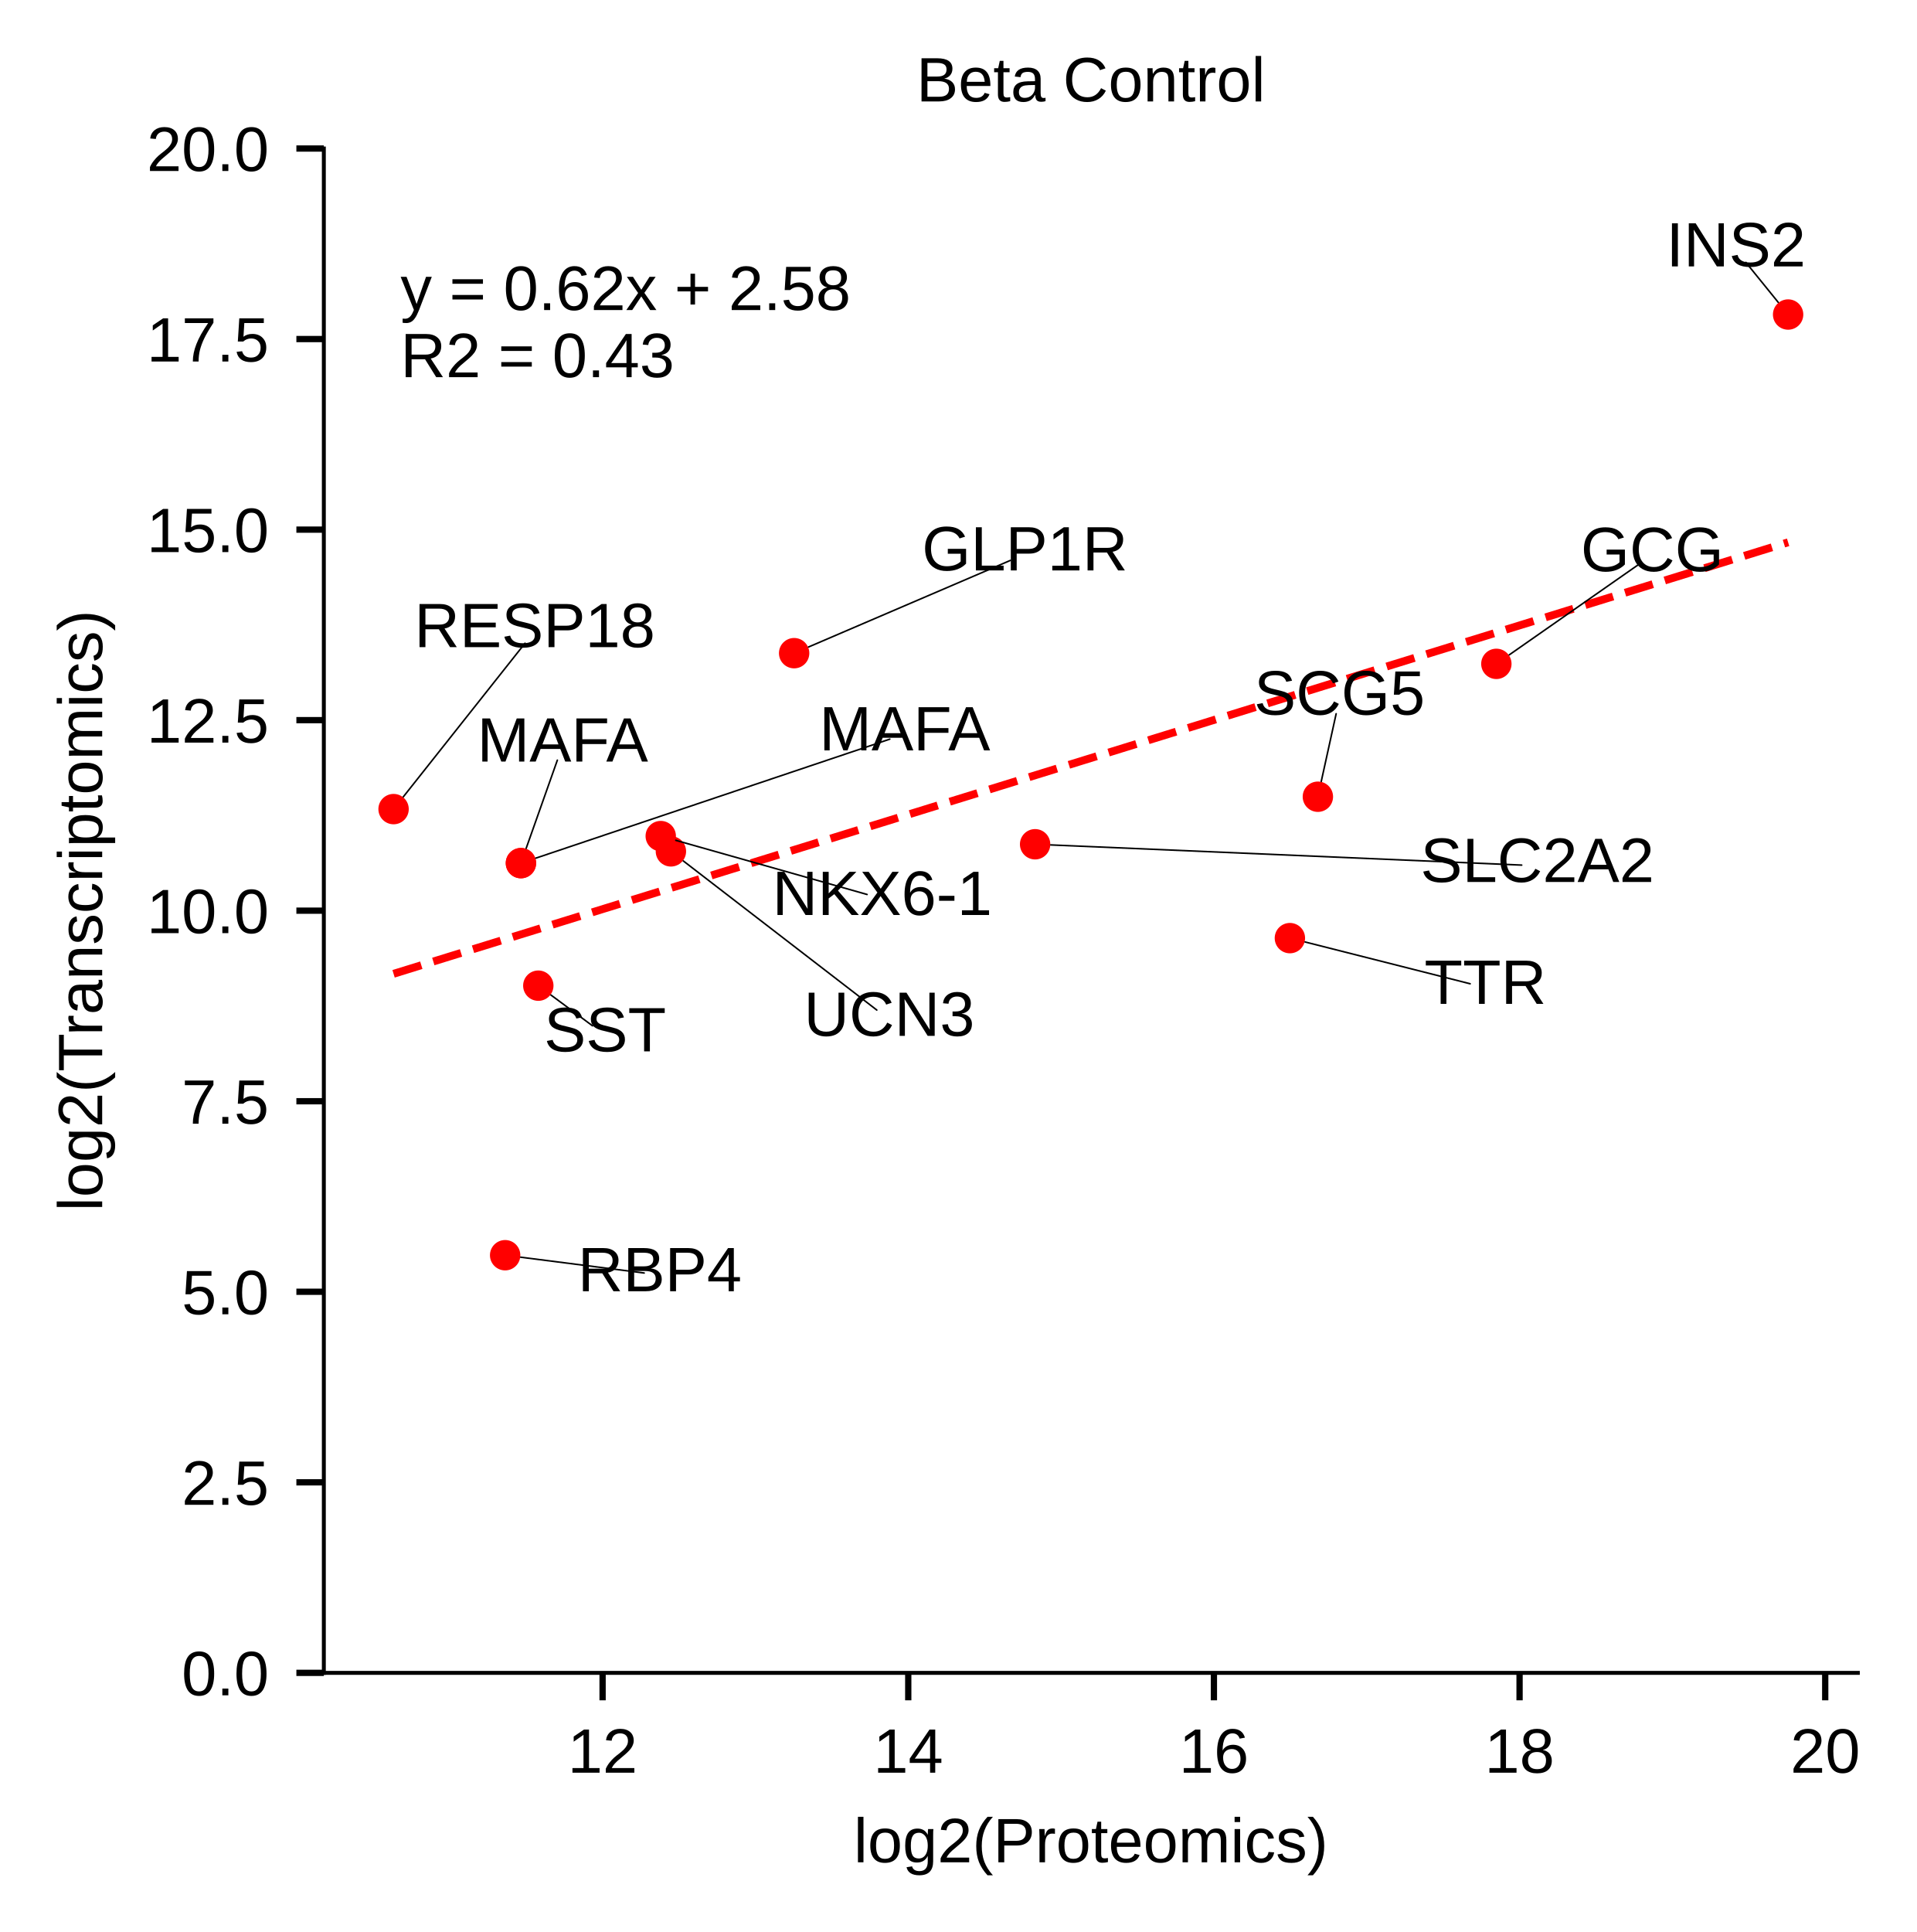
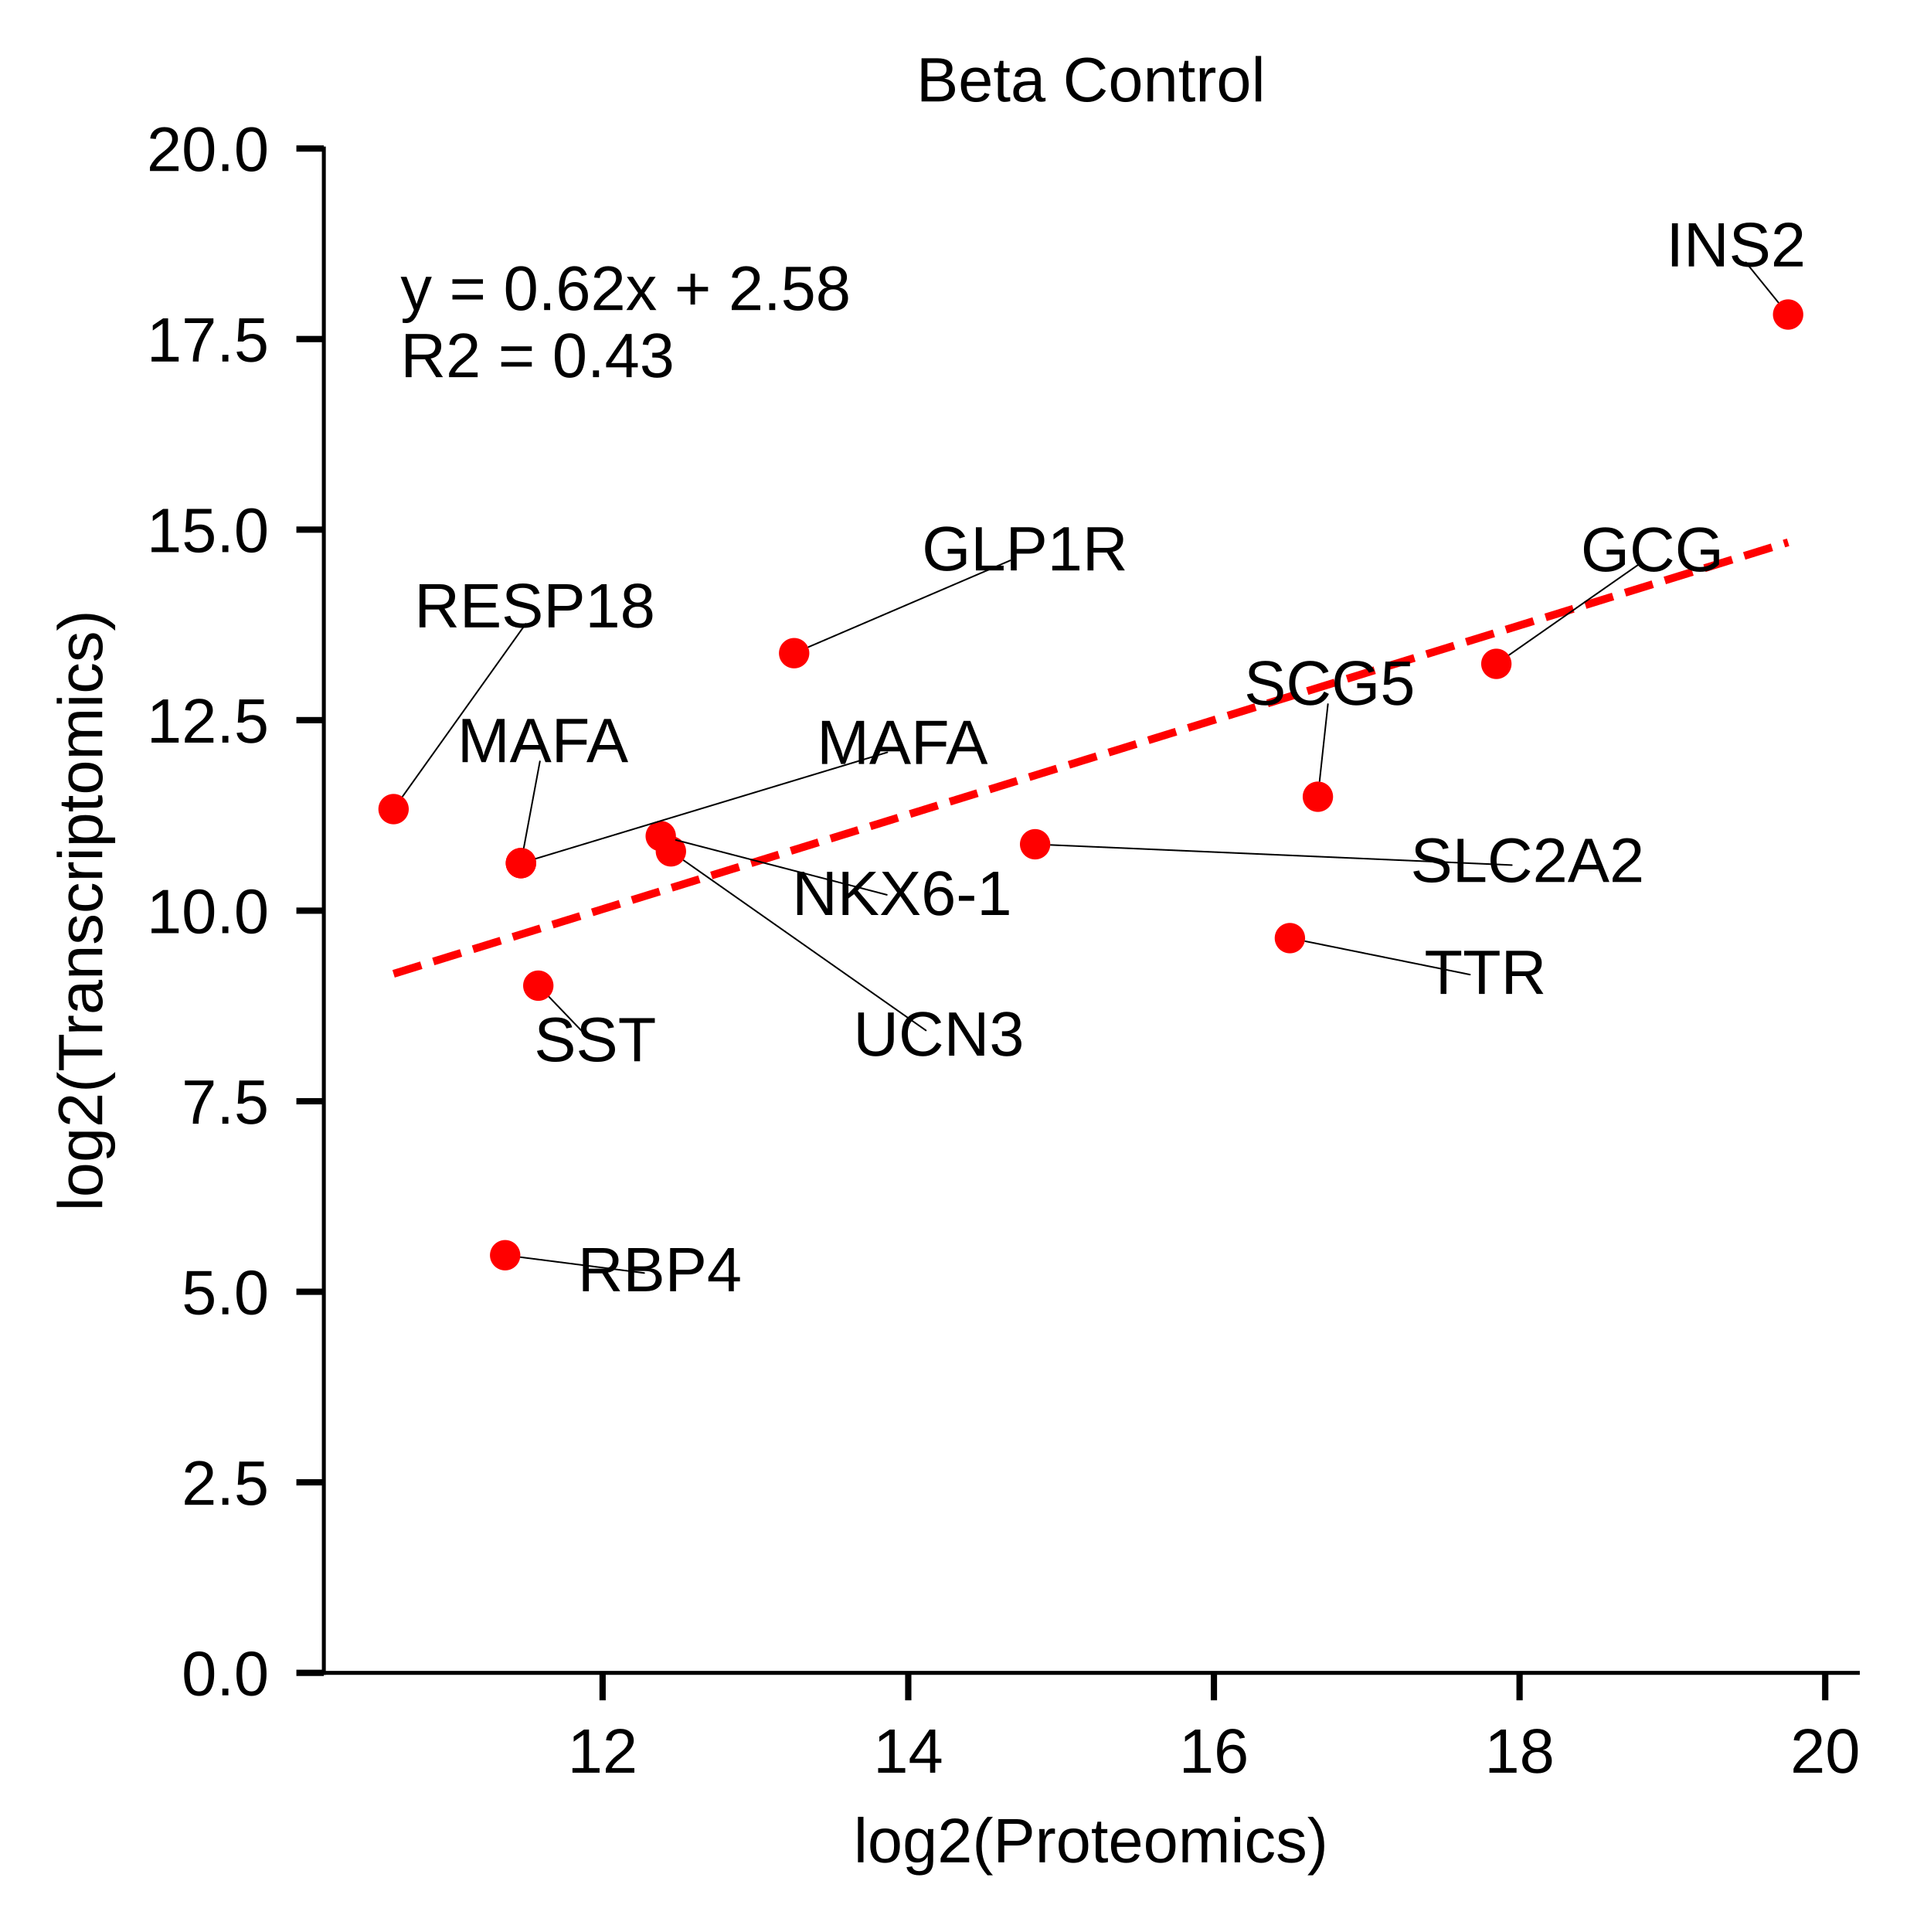
<svg xmlns="http://www.w3.org/2000/svg" xmlns:xlink="http://www.w3.org/1999/xlink" width="244.288pt" height="246.208pt" viewBox="0 0 244.288 246.208" version="1.1">
  <defs>
    <style type="text/css">*{stroke-linejoin: round; stroke-linecap: butt}</style>
  </defs>
  <g id="figure_1">
    <g id="patch_1">
      <path d="M 0 246.208  L 244.288 246.208  L 244.288 -0  L 0 -0  L 0 246.208  z " style="fill: none" />
    </g>
    <g id="axes_1">
      <g id="patch_2">
        <path d="M 41.276 213.185  L 236.796 213.185  L 236.796 18.926  L 41.276 18.926  L 41.276 213.185  z " style="fill: none" />
      </g>
      <g id="PathCollection_1">
        <defs>
-           <path id="C0_0_392426becb" d="M 0 1.936  C 0.514 1.936 1.006 1.732 1.369 1.369  C 1.732 1.006 1.936 0.514 1.936 -0  C 1.936 -0.514 1.732 -1.006 1.369 -1.369  C 1.006 -1.732 0.514 -1.936 0 -1.936  C -0.514 -1.936 -1.006 -1.732 -1.369 -1.369  C -1.732 -1.006 -1.936 -0.514 -1.936 0  C -1.936 0.514 -1.732 1.006 -1.369 1.369  C -1.006 1.732 -0.514 1.936 0 1.936  z " />
+           <path id="C0_0_7978e59414" d="M 0 1.936  C 0.514 1.936 1.006 1.732 1.369 1.369  C 1.732 1.006 1.936 0.514 1.936 -0  C 1.936 -0.514 1.732 -1.006 1.369 -1.369  C 1.006 -1.732 0.514 -1.936 0 -1.936  C -0.514 -1.936 -1.006 -1.732 -1.369 -1.369  C -1.732 -1.006 -1.936 -0.514 -1.936 0  C -1.936 0.514 -1.732 1.006 -1.369 1.369  C -1.006 1.732 -0.514 1.936 0 1.936  z " />
        </defs>
-         <g clip-path="url(#p0589a5f690)">
-           <use xlink:href="#C0_0_392426becb" x="66.397" y="109.995" style="fill: #ff0000" />
-         </g>
-         <g clip-path="url(#p0589a5f690)">
-           <use xlink:href="#C0_0_392426becb" x="190.723" y="84.6" style="fill: #ff0000" />
-         </g>
-         <g clip-path="url(#p0589a5f690)">
-           <use xlink:href="#C0_0_392426becb" x="164.407" y="119.552" style="fill: #ff0000" />
-         </g>
-         <g clip-path="url(#p0589a5f690)">
-           <use xlink:href="#C0_0_392426becb" x="131.933" y="107.59" style="fill: #ff0000" />
-         </g>
-         <g clip-path="url(#p0589a5f690)">
-           <use xlink:href="#C0_0_392426becb" x="66.397" y="109.995" style="fill: #ff0000" />
-         </g>
-         <g clip-path="url(#p0589a5f690)">
-           <use xlink:href="#C0_0_392426becb" x="227.909" y="40.083" style="fill: #ff0000" />
-         </g>
-         <g clip-path="url(#p0589a5f690)">
-           <use xlink:href="#C0_0_392426becb" x="84.217" y="106.548" style="fill: #ff0000" />
-         </g>
-         <g clip-path="url(#p0589a5f690)">
-           <use xlink:href="#C0_0_392426becb" x="85.512" y="108.496" style="fill: #ff0000" />
-         </g>
-         <g clip-path="url(#p0589a5f690)">
-           <use xlink:href="#C0_0_392426becb" x="101.219" y="83.238" style="fill: #ff0000" />
-         </g>
-         <g clip-path="url(#p0589a5f690)">
-           <use xlink:href="#C0_0_392426becb" x="50.164" y="103.11" style="fill: #ff0000" />
-         </g>
-         <g clip-path="url(#p0589a5f690)">
-           <use xlink:href="#C0_0_392426becb" x="167.974" y="101.532" style="fill: #ff0000" />
-         </g>
-         <g clip-path="url(#p0589a5f690)">
-           <use xlink:href="#C0_0_392426becb" x="68.612" y="125.61" style="fill: #ff0000" />
-         </g>
-         <g clip-path="url(#p0589a5f690)">
-           <use xlink:href="#C0_0_392426becb" x="64.384" y="159.961" style="fill: #ff0000" />
+         <g clip-path="url(#p1a6a251aca)">
+           <use xlink:href="#C0_0_7978e59414" x="66.397" y="109.995" style="fill: #ff0000" />
+         </g>
+         <g clip-path="url(#p1a6a251aca)">
+           <use xlink:href="#C0_0_7978e59414" x="190.723" y="84.6" style="fill: #ff0000" />
+         </g>
+         <g clip-path="url(#p1a6a251aca)">
+           <use xlink:href="#C0_0_7978e59414" x="164.407" y="119.552" style="fill: #ff0000" />
+         </g>
+         <g clip-path="url(#p1a6a251aca)">
+           <use xlink:href="#C0_0_7978e59414" x="131.933" y="107.59" style="fill: #ff0000" />
+         </g>
+         <g clip-path="url(#p1a6a251aca)">
+           <use xlink:href="#C0_0_7978e59414" x="66.397" y="109.995" style="fill: #ff0000" />
+         </g>
+         <g clip-path="url(#p1a6a251aca)">
+           <use xlink:href="#C0_0_7978e59414" x="227.909" y="40.083" style="fill: #ff0000" />
+         </g>
+         <g clip-path="url(#p1a6a251aca)">
+           <use xlink:href="#C0_0_7978e59414" x="84.217" y="106.548" style="fill: #ff0000" />
+         </g>
+         <g clip-path="url(#p1a6a251aca)">
+           <use xlink:href="#C0_0_7978e59414" x="85.512" y="108.496" style="fill: #ff0000" />
+         </g>
+         <g clip-path="url(#p1a6a251aca)">
+           <use xlink:href="#C0_0_7978e59414" x="101.219" y="83.238" style="fill: #ff0000" />
+         </g>
+         <g clip-path="url(#p1a6a251aca)">
+           <use xlink:href="#C0_0_7978e59414" x="50.164" y="103.11" style="fill: #ff0000" />
+         </g>
+         <g clip-path="url(#p1a6a251aca)">
+           <use xlink:href="#C0_0_7978e59414" x="167.974" y="101.532" style="fill: #ff0000" />
+         </g>
+         <g clip-path="url(#p1a6a251aca)">
+           <use xlink:href="#C0_0_7978e59414" x="68.612" y="125.61" style="fill: #ff0000" />
+         </g>
+         <g clip-path="url(#p1a6a251aca)">
+           <use xlink:href="#C0_0_7978e59414" x="64.384" y="159.961" style="fill: #ff0000" />
        </g>
      </g>
      <g id="matplotlib.axis_1">
        <g id="xtick_1">
          <g id="line2d_1">
            <defs>
-               <path id="m471569b748" d="M 0 0  L 0 3.5  " style="stroke: #000000; stroke-width: 0.8" />
+               <path id="mb0df882ac0" d="M 0 0  L 0 3.5  " style="stroke: #000000; stroke-width: 0.8" />
            </defs>
            <g>
-               <use xlink:href="#m471569b748" x="76.805" y="213.185" style="stroke: #000000; stroke-width: 0.8" />
+               <use xlink:href="#mb0df882ac0" x="76.805" y="213.185" style="stroke: #000000; stroke-width: 0.8" />
            </g>
          </g>
          <g id="text_1">
            <text style="font-size: 8px; font-family: 'Arial'; text-anchor: middle" x="76.805" y="225.911" transform="rotate(-0 76.80508 225.9108)">12</text>
          </g>
        </g>
        <g id="xtick_2">
          <g id="line2d_2">
            <g>
-               <use xlink:href="#m471569b748" x="115.764" y="213.185" style="stroke: #000000; stroke-width: 0.8" />
+               <use xlink:href="#mb0df882ac0" x="115.764" y="213.185" style="stroke: #000000; stroke-width: 0.8" />
            </g>
          </g>
          <g id="text_2">
            <text style="font-size: 8px; font-family: 'Arial'; text-anchor: middle" x="115.764" y="225.911" transform="rotate(-0 115.7637 225.9108)">14</text>
          </g>
        </g>
        <g id="xtick_3">
          <g id="line2d_3">
            <g>
-               <use xlink:href="#m471569b748" x="154.722" y="213.185" style="stroke: #000000; stroke-width: 0.8" />
+               <use xlink:href="#mb0df882ac0" x="154.722" y="213.185" style="stroke: #000000; stroke-width: 0.8" />
            </g>
          </g>
          <g id="text_3">
            <text style="font-size: 8px; font-family: 'Arial'; text-anchor: middle" x="154.722" y="225.911" transform="rotate(-0 154.7223 225.9108)">16</text>
          </g>
        </g>
        <g id="xtick_4">
          <g id="line2d_4">
            <g>
-               <use xlink:href="#m471569b748" x="193.681" y="213.185" style="stroke: #000000; stroke-width: 0.8" />
+               <use xlink:href="#mb0df882ac0" x="193.681" y="213.185" style="stroke: #000000; stroke-width: 0.8" />
            </g>
          </g>
          <g id="text_4">
            <text style="font-size: 8px; font-family: 'Arial'; text-anchor: middle" x="193.681" y="225.911" transform="rotate(-0 193.6809 225.9108)">18</text>
          </g>
        </g>
        <g id="xtick_5">
          <g id="line2d_5">
            <g>
-               <use xlink:href="#m471569b748" x="232.639" y="213.185" style="stroke: #000000; stroke-width: 0.8" />
+               <use xlink:href="#mb0df882ac0" x="232.639" y="213.185" style="stroke: #000000; stroke-width: 0.8" />
            </g>
          </g>
          <g id="text_5">
            <text style="font-size: 8px; font-family: 'Arial'; text-anchor: middle" x="232.639" y="225.911" transform="rotate(-0 232.6395 225.9108)">20</text>
          </g>
        </g>
        <g id="text_6">
          <text style="font-size: 8px; font-family: 'Arial'; text-anchor: middle" x="139.036" y="237.325" transform="rotate(-0 139.0361 237.3245)">log2(Proteomics)</text>
        </g>
      </g>
      <g id="matplotlib.axis_2">
        <g id="ytick_1">
          <g id="line2d_6">
            <defs>
-               <path id="m76b12f970e" d="M 0 0  L -3.5 0  " style="stroke: #000000; stroke-width: 0.8" />
+               <path id="m3fe9ade94f" d="M 0 0  L -3.5 0  " style="stroke: #000000; stroke-width: 0.8" />
            </defs>
            <g>
-               <use xlink:href="#m76b12f970e" x="41.276" y="213.185" style="stroke: #000000; stroke-width: 0.8" />
+               <use xlink:href="#m3fe9ade94f" x="41.276" y="213.185" style="stroke: #000000; stroke-width: 0.8" />
            </g>
          </g>
          <g id="text_7">
            <text style="font-size: 8px; font-family: 'Arial'; text-anchor: end" x="34.276" y="216.048" transform="rotate(-0 34.27625 216.0476)">0.0</text>
          </g>
        </g>
        <g id="ytick_2">
          <g id="line2d_7">
            <g>
-               <use xlink:href="#m76b12f970e" x="41.276" y="188.902" style="stroke: #000000; stroke-width: 0.8" />
+               <use xlink:href="#m3fe9ade94f" x="41.276" y="188.902" style="stroke: #000000; stroke-width: 0.8" />
            </g>
          </g>
          <g id="text_8">
            <text style="font-size: 8px; font-family: 'Arial'; text-anchor: end" x="34.276" y="191.765" transform="rotate(-0 34.27625 191.7654)">2.5</text>
          </g>
        </g>
        <g id="ytick_3">
          <g id="line2d_8">
            <g>
-               <use xlink:href="#m76b12f970e" x="41.276" y="164.62" style="stroke: #000000; stroke-width: 0.8" />
+               <use xlink:href="#m3fe9ade94f" x="41.276" y="164.62" style="stroke: #000000; stroke-width: 0.8" />
            </g>
          </g>
          <g id="text_9">
            <text style="font-size: 8px; font-family: 'Arial'; text-anchor: end" x="34.276" y="167.483" transform="rotate(-0 34.27625 167.4831)">5.0</text>
          </g>
        </g>
        <g id="ytick_4">
          <g id="line2d_9">
            <g>
-               <use xlink:href="#m76b12f970e" x="41.276" y="140.338" style="stroke: #000000; stroke-width: 0.8" />
+               <use xlink:href="#m3fe9ade94f" x="41.276" y="140.338" style="stroke: #000000; stroke-width: 0.8" />
            </g>
          </g>
          <g id="text_10">
            <text style="font-size: 8px; font-family: 'Arial'; text-anchor: end" x="34.276" y="143.201" transform="rotate(-0 34.27625 143.2008)">7.5</text>
          </g>
        </g>
        <g id="ytick_5">
          <g id="line2d_10">
            <g>
-               <use xlink:href="#m76b12f970e" x="41.276" y="116.055" style="stroke: #000000; stroke-width: 0.8" />
+               <use xlink:href="#m3fe9ade94f" x="41.276" y="116.055" style="stroke: #000000; stroke-width: 0.8" />
            </g>
          </g>
          <g id="text_11">
            <text style="font-size: 8px; font-family: 'Arial'; text-anchor: end" x="34.276" y="118.919" transform="rotate(-0 34.27625 118.9185)">10.0</text>
          </g>
        </g>
        <g id="ytick_6">
          <g id="line2d_11">
            <g>
-               <use xlink:href="#m76b12f970e" x="41.276" y="91.773" style="stroke: #000000; stroke-width: 0.8" />
+               <use xlink:href="#m3fe9ade94f" x="41.276" y="91.773" style="stroke: #000000; stroke-width: 0.8" />
            </g>
          </g>
          <g id="text_12">
            <text style="font-size: 8px; font-family: 'Arial'; text-anchor: end" x="34.276" y="94.636" transform="rotate(-0 34.27625 94.63622)">12.5</text>
          </g>
        </g>
        <g id="ytick_7">
          <g id="line2d_12">
            <g>
-               <use xlink:href="#m76b12f970e" x="41.276" y="67.491" style="stroke: #000000; stroke-width: 0.8" />
+               <use xlink:href="#m3fe9ade94f" x="41.276" y="67.491" style="stroke: #000000; stroke-width: 0.8" />
            </g>
          </g>
          <g id="text_13">
            <text style="font-size: 8px; font-family: 'Arial'; text-anchor: end" x="34.276" y="70.354" transform="rotate(-0 34.27625 70.35394)">15.0</text>
          </g>
        </g>
        <g id="ytick_8">
          <g id="line2d_13">
            <g>
-               <use xlink:href="#m76b12f970e" x="41.276" y="43.209" style="stroke: #000000; stroke-width: 0.8" />
+               <use xlink:href="#m3fe9ade94f" x="41.276" y="43.209" style="stroke: #000000; stroke-width: 0.8" />
            </g>
          </g>
          <g id="text_14">
            <text style="font-size: 8px; font-family: 'Arial'; text-anchor: end" x="34.276" y="46.072" transform="rotate(-0 34.27625 46.07166)">17.5</text>
          </g>
        </g>
        <g id="ytick_9">
          <g id="line2d_14">
            <g>
-               <use xlink:href="#m76b12f970e" x="41.276" y="18.926" style="stroke: #000000; stroke-width: 0.8" />
+               <use xlink:href="#m3fe9ade94f" x="41.276" y="18.926" style="stroke: #000000; stroke-width: 0.8" />
            </g>
          </g>
          <g id="text_15">
            <text style="font-size: 8px; font-family: 'Arial'; text-anchor: end" x="34.276" y="21.789" transform="rotate(-0 34.27625 21.78937)">20.0</text>
          </g>
        </g>
        <g id="text_16">
          <text style="font-size: 8px; font-family: 'Arial'; text-anchor: middle" x="13.024" y="116.055" transform="rotate(-90 13.02375 116.0554)">log2(Transcriptomics)</text>
        </g>
      </g>
      <g id="line2d_15">
-         <path d="M 50.164 124.099  L 51.959 123.544  L 53.754 122.988  L 55.55 122.433  L 57.345 121.877  L 59.141 121.322  L 60.936 120.766  L 62.731 120.211  L 64.527 119.656  L 66.322 119.1  L 68.118 118.545  L 69.913 117.989  L 71.708 117.434  L 73.504 116.878  L 75.299 116.323  L 77.095 115.767  L 78.89 115.212  L 80.685 114.657  L 82.481 114.101  L 84.276 113.546  L 86.072 112.99  L 87.867 112.435  L 89.662 111.879  L 91.458 111.324  L 93.253 110.768  L 95.049 110.213  L 96.844 109.658  L 98.639 109.102  L 100.435 108.547  L 102.23 107.991  L 104.026 107.436  L 105.821 106.88  L 107.616 106.325  L 109.412 105.769  L 111.207 105.214  L 113.003 104.659  L 114.798 104.103  L 116.594 103.548  L 118.389 102.992  L 120.184 102.437  L 121.98 101.881  L 123.775 101.326  L 125.571 100.771  L 127.366 100.215  L 129.161 99.66  L 130.957 99.104  L 132.752 98.549  L 134.548 97.993  L 136.343 97.438  L 138.138 96.882  L 139.934 96.327  L 141.729 95.772  L 143.525 95.216  L 145.32 94.661  L 147.115 94.105  L 148.911 93.55  L 150.706 92.994  L 152.502 92.439  L 154.297 91.883  L 156.092 91.328  L 157.888 90.773  L 159.683 90.217  L 161.479 89.662  L 163.274 89.106  L 165.069 88.551  L 166.865 87.995  L 168.66 87.44  L 170.456 86.884  L 172.251 86.329  L 174.047 85.774  L 175.842 85.218  L 177.637 84.663  L 179.433 84.107  L 181.228 83.552  L 183.024 82.996  L 184.819 82.441  L 186.614 81.885  L 188.41 81.33  L 190.205 80.775  L 192.001 80.219  L 193.796 79.664  L 195.591 79.108  L 197.387 78.553  L 199.182 77.997  L 200.978 77.442  L 202.773 76.887  L 204.568 76.331  L 206.364 75.776  L 208.159 75.22  L 209.955 74.665  L 211.75 74.109  L 213.545 73.554  L 215.341 72.998  L 217.136 72.443  L 218.932 71.888  L 220.727 71.332  L 222.522 70.777  L 224.318 70.221  L 226.113 69.666  L 227.909 69.11  " clip-path="url(#p0589a5f690)" style="fill: none; stroke-dasharray: 3.7,1.6; stroke-dashoffset: 0; stroke: #ff0000" />
+         <path d="M 50.164 124.099  L 51.959 123.544  L 53.754 122.988  L 55.55 122.433  L 57.345 121.877  L 59.141 121.322  L 60.936 120.766  L 62.731 120.211  L 64.527 119.656  L 66.322 119.1  L 68.118 118.545  L 69.913 117.989  L 71.708 117.434  L 73.504 116.878  L 75.299 116.323  L 77.095 115.767  L 78.89 115.212  L 80.685 114.657  L 82.481 114.101  L 84.276 113.546  L 86.072 112.99  L 87.867 112.435  L 89.662 111.879  L 91.458 111.324  L 93.253 110.768  L 95.049 110.213  L 96.844 109.658  L 98.639 109.102  L 100.435 108.547  L 102.23 107.991  L 104.026 107.436  L 105.821 106.88  L 107.616 106.325  L 109.412 105.769  L 111.207 105.214  L 113.003 104.659  L 114.798 104.103  L 116.594 103.548  L 118.389 102.992  L 120.184 102.437  L 121.98 101.881  L 123.775 101.326  L 125.571 100.771  L 127.366 100.215  L 129.161 99.66  L 130.957 99.104  L 132.752 98.549  L 134.548 97.993  L 136.343 97.438  L 138.138 96.882  L 139.934 96.327  L 141.729 95.772  L 143.525 95.216  L 145.32 94.661  L 147.115 94.105  L 148.911 93.55  L 150.706 92.994  L 152.502 92.439  L 154.297 91.883  L 156.092 91.328  L 157.888 90.773  L 159.683 90.217  L 161.479 89.662  L 163.274 89.106  L 165.069 88.551  L 166.865 87.995  L 168.66 87.44  L 170.456 86.884  L 172.251 86.329  L 174.047 85.774  L 175.842 85.218  L 177.637 84.663  L 179.433 84.107  L 181.228 83.552  L 183.024 82.996  L 184.819 82.441  L 186.614 81.885  L 188.41 81.33  L 190.205 80.775  L 192.001 80.219  L 193.796 79.664  L 195.591 79.108  L 197.387 78.553  L 199.182 77.997  L 200.978 77.442  L 202.773 76.887  L 204.568 76.331  L 206.364 75.776  L 208.159 75.22  L 209.955 74.665  L 211.75 74.109  L 213.545 73.554  L 215.341 72.998  L 217.136 72.443  L 218.932 71.888  L 220.727 71.332  L 222.522 70.777  L 224.318 70.221  L 226.113 69.666  L 227.909 69.11  " clip-path="url(#p1a6a251aca)" style="fill: none; stroke-dasharray: 3.7,1.6; stroke-dashoffset: 0; stroke: #ff0000" />
      </g>
      <g id="patch_3">
        <path d="M 41.276 213.185  L 41.276 18.926  " style="fill: none; stroke: #000000; stroke-width: 0.5; stroke-linejoin: miter; stroke-linecap: square" />
      </g>
      <g id="patch_4">
        <path d="M 41.276 213.185  L 236.796 213.185  " style="fill: none; stroke: #000000; stroke-width: 0.5; stroke-linejoin: miter; stroke-linecap: square" />
      </g>
      <g id="text_17">
        <text style="font-size: 8px; font-family: 'Arial'" transform="translate(51.05223 39.50974)">y = 0.62x + 2.58</text>
        <text style="font-size: 8px; font-family: 'Arial'" transform="translate(51.05223 48.06499)">R2 = 0.43</text>
      </g>
      <g id="text_18">
-         <text style="font-size: 8px; font-family: 'Arial'; text-anchor: middle" x="71.708" y="97.054" transform="rotate(-0 71.70794 97.05423)">MAFA</text>
+         <text style="font-size: 8px; font-family: 'Arial'; text-anchor: middle" x="69.185" y="97.125" transform="rotate(-0 69.18511 97.12545)">MAFA</text>
      </g>
      <g id="text_19">
        <text style="font-size: 8px; font-family: 'Arial'; text-anchor: middle" x="210.591" y="72.792" transform="rotate(-0 210.5906 72.79245)">GCG</text>
      </g>
      <g id="text_20">
-         <text style="font-size: 8px; font-family: 'Arial'; text-anchor: middle" x="189.32" y="127.928" transform="rotate(-0 189.3201 127.9277)">TTR</text>
+         <text style="font-size: 8px; font-family: 'Arial'; text-anchor: middle" x="189.32" y="126.666" transform="rotate(-0 189.3201 126.6663)">TTR</text>
      </g>
      <g id="text_21">
-         <text style="font-size: 8px; font-family: 'Arial'; text-anchor: middle" x="195.95" y="112.4" transform="rotate(-0 195.9501 112.3996)">SLC2A2</text>
+         <text style="font-size: 8px; font-family: 'Arial'; text-anchor: middle" x="194.689" y="112.4" transform="rotate(-0 194.6887 112.3996)">SLC2A2</text>
      </g>
      <g id="text_22">
-         <text style="font-size: 8px; font-family: 'Arial'; text-anchor: middle" x="115.309" y="95.624" transform="rotate(-0 115.3087 95.62409)">MAFA</text>
+         <text style="font-size: 8px; font-family: 'Arial'; text-anchor: middle" x="115.008" y="97.364" transform="rotate(-0 115.008 97.36385)">MAFA</text>
      </g>
      <g id="text_23">
        <text style="font-size: 8px; font-family: 'Arial'; text-anchor: middle" x="221.265" y="33.952" transform="rotate(-0 221.2647 33.95172)">INS2</text>
      </g>
      <g id="text_24">
-         <text style="font-size: 8px; font-family: 'Arial'; text-anchor: middle" x="112.442" y="116.602" transform="rotate(-0 112.4416 116.6019)">NKX6-1</text>
+         <text style="font-size: 8px; font-family: 'Arial'; text-anchor: middle" x="114.964" y="116.602" transform="rotate(-0 114.9645 116.6019)">NKX6-1</text>
      </g>
      <g id="text_25">
-         <text style="font-size: 8px; font-family: 'Arial'; text-anchor: middle" x="113.342" y="132.008" transform="rotate(-0 113.3416 132.0081)">UCN3</text>
+         <text style="font-size: 8px; font-family: 'Arial'; text-anchor: middle" x="119.649" y="134.531" transform="rotate(-0 119.6486 134.5309)">UCN3</text>
      </g>
      <g id="text_26">
        <text style="font-size: 8px; font-family: 'Arial'; text-anchor: middle" x="130.626" y="72.692" transform="rotate(-0 130.6256 72.69171)">GLP1R</text>
      </g>
      <g id="text_27">
-         <text style="font-size: 8px; font-family: 'Arial'; text-anchor: middle" x="68.16" y="82.473" transform="rotate(-0 68.16021 82.47258)">RESP18</text>
+         <text style="font-size: 8px; font-family: 'Arial'; text-anchor: middle" x="68.16" y="79.95" transform="rotate(-0 68.16021 79.94975)">RESP18</text>
      </g>
      <g id="text_28">
-         <text style="font-size: 8px; font-family: 'Arial'; text-anchor: middle" x="170.733" y="91.073" transform="rotate(-0 170.7332 91.07257)">SCG5</text>
+         <text style="font-size: 8px; font-family: 'Arial'; text-anchor: middle" x="169.472" y="89.811" transform="rotate(-0 169.4718 89.81115)">SCG5</text>
      </g>
      <g id="text_29">
-         <text style="font-size: 8px; font-family: 'Arial'; text-anchor: middle" x="77.127" y="133.985" transform="rotate(-0 77.12695 133.985)">SST</text>
+         <text style="font-size: 8px; font-family: 'Arial'; text-anchor: middle" x="75.866" y="135.246" transform="rotate(-0 75.86553 135.2464)">SST</text>
      </g>
      <g id="text_30">
        <text style="font-size: 8px; font-family: 'Arial'; text-anchor: middle" x="84.094" y="164.552" transform="rotate(-0 84.09395 164.5518)">RBP4</text>
      </g>
      <g id="patch_5">
-         <path d="M 71.04 96.873  Q 69.052 102.491 67.064 108.108  " style="fill: none; stroke: #000000; stroke-width: 0.2; stroke-linecap: round" />
+         <path d="M 68.818 97.023  Q 67.791 102.526 66.764 108.029  " style="fill: none; stroke: #000000; stroke-width: 0.2; stroke-linecap: round" />
      </g>
      <g id="patch_6">
        <path d="M 208.949 71.871  Q 200.656 77.663 192.363 83.455  " style="fill: none; stroke: #000000; stroke-width: 0.2; stroke-linecap: round" />
      </g>
      <g id="patch_7">
-         <path d="M 187.383 125.369  Q 176.864 122.706 166.345 120.043  " style="fill: none; stroke: #000000; stroke-width: 0.2; stroke-linecap: round" />
+         <path d="M 187.359 124.201  Q 176.862 122.075 166.366 119.949  " style="fill: none; stroke: #000000; stroke-width: 0.2; stroke-linecap: round" />
      </g>
      <g id="patch_8">
-         <path d="M 193.953 110.246  Q 163.941 108.961 133.928 107.675  " style="fill: none; stroke: #000000; stroke-width: 0.2; stroke-linecap: round" />
+         <path d="M 192.693 110.244  Q 163.313 108.961 133.932 107.677  " style="fill: none; stroke: #000000; stroke-width: 0.2; stroke-linecap: round" />
      </g>
      <g id="patch_9">
-         <path d="M 113.413 94.193  Q 90.853 101.775 68.294 109.358  " style="fill: none; stroke: #000000; stroke-width: 0.2; stroke-linecap: round" />
+         <path d="M 113.094 95.874  Q 90.702 102.646 68.309 109.417  " style="fill: none; stroke: #000000; stroke-width: 0.2; stroke-linecap: round" />
      </g>
      <g id="patch_10">
        <path d="M 222.525 33.439  Q 224.587 35.984 226.65 38.529  " style="fill: none; stroke: #000000; stroke-width: 0.2; stroke-linecap: round" />
      </g>
      <g id="patch_11">
-         <path d="M 110.516 113.989  Q 98.328 110.541 86.14 107.092  " style="fill: none; stroke: #000000; stroke-width: 0.2; stroke-linecap: round" />
+         <path d="M 113.032 114.032  Q 99.593 110.542 86.155 107.052  " style="fill: none; stroke: #000000; stroke-width: 0.2; stroke-linecap: round" />
      </g>
      <g id="patch_12">
-         <path d="M 111.755 128.718  Q 99.426 119.218 87.097 109.718  " style="fill: none; stroke: #000000; stroke-width: 0.2; stroke-linecap: round" />
+         <path d="M 118.013 131.314  Q 102.582 120.48 87.15 109.646  " style="fill: none; stroke: #000000; stroke-width: 0.2; stroke-linecap: round" />
      </g>
      <g id="patch_13">
        <path d="M 128.784 71.414  Q 115.922 76.931 103.059 82.448  " style="fill: none; stroke: #000000; stroke-width: 0.2; stroke-linecap: round" />
      </g>
      <g id="patch_14">
-         <path d="M 66.919 81.97  Q 59.162 91.757 51.405 101.544  " style="fill: none; stroke: #000000; stroke-width: 0.2; stroke-linecap: round" />
+         <path d="M 66.998 79.511  Q 59.161 90.497 51.325 101.482  " style="fill: none; stroke: #000000; stroke-width: 0.2; stroke-linecap: round" />
      </g>
      <g id="patch_15">
-         <path d="M 170.303 90.959  Q 169.354 95.268 168.404 99.578  " style="fill: none; stroke: #000000; stroke-width: 0.2; stroke-linecap: round" />
+         <path d="M 169.256 89.733  Q 168.723 94.637 168.19 99.541  " style="fill: none; stroke: #000000; stroke-width: 0.2; stroke-linecap: round" />
      </g>
      <g id="patch_16">
-         <path d="M 75.52 130.727  Q 72.871 128.764 70.221 126.802  " style="fill: none; stroke: #000000; stroke-width: 0.2; stroke-linecap: round" />
+         <path d="M 74.483 131.735  Q 72.24 129.395 69.997 127.054  " style="fill: none; stroke: #000000; stroke-width: 0.2; stroke-linecap: round" />
      </g>
      <g id="patch_17">
        <path d="M 82.107 162.229  Q 74.238 161.222 66.37 160.215  " style="fill: none; stroke: #000000; stroke-width: 0.2; stroke-linecap: round" />
      </g>
      <g id="text_31">
        <text style="font-size: 8px; font-family: 'Arial'; text-anchor: middle" x="139.036" y="12.926" transform="rotate(-0 139.0361 12.92625)">Beta Control</text>
      </g>
    </g>
  </g>
  <defs>
-     <clipPath id="p0589a5f690">
+     <clipPath id="p1a6a251aca">
      <rect x="41.276" y="18.926" width="195.52" height="194.258" />
    </clipPath>
  </defs>
</svg>
